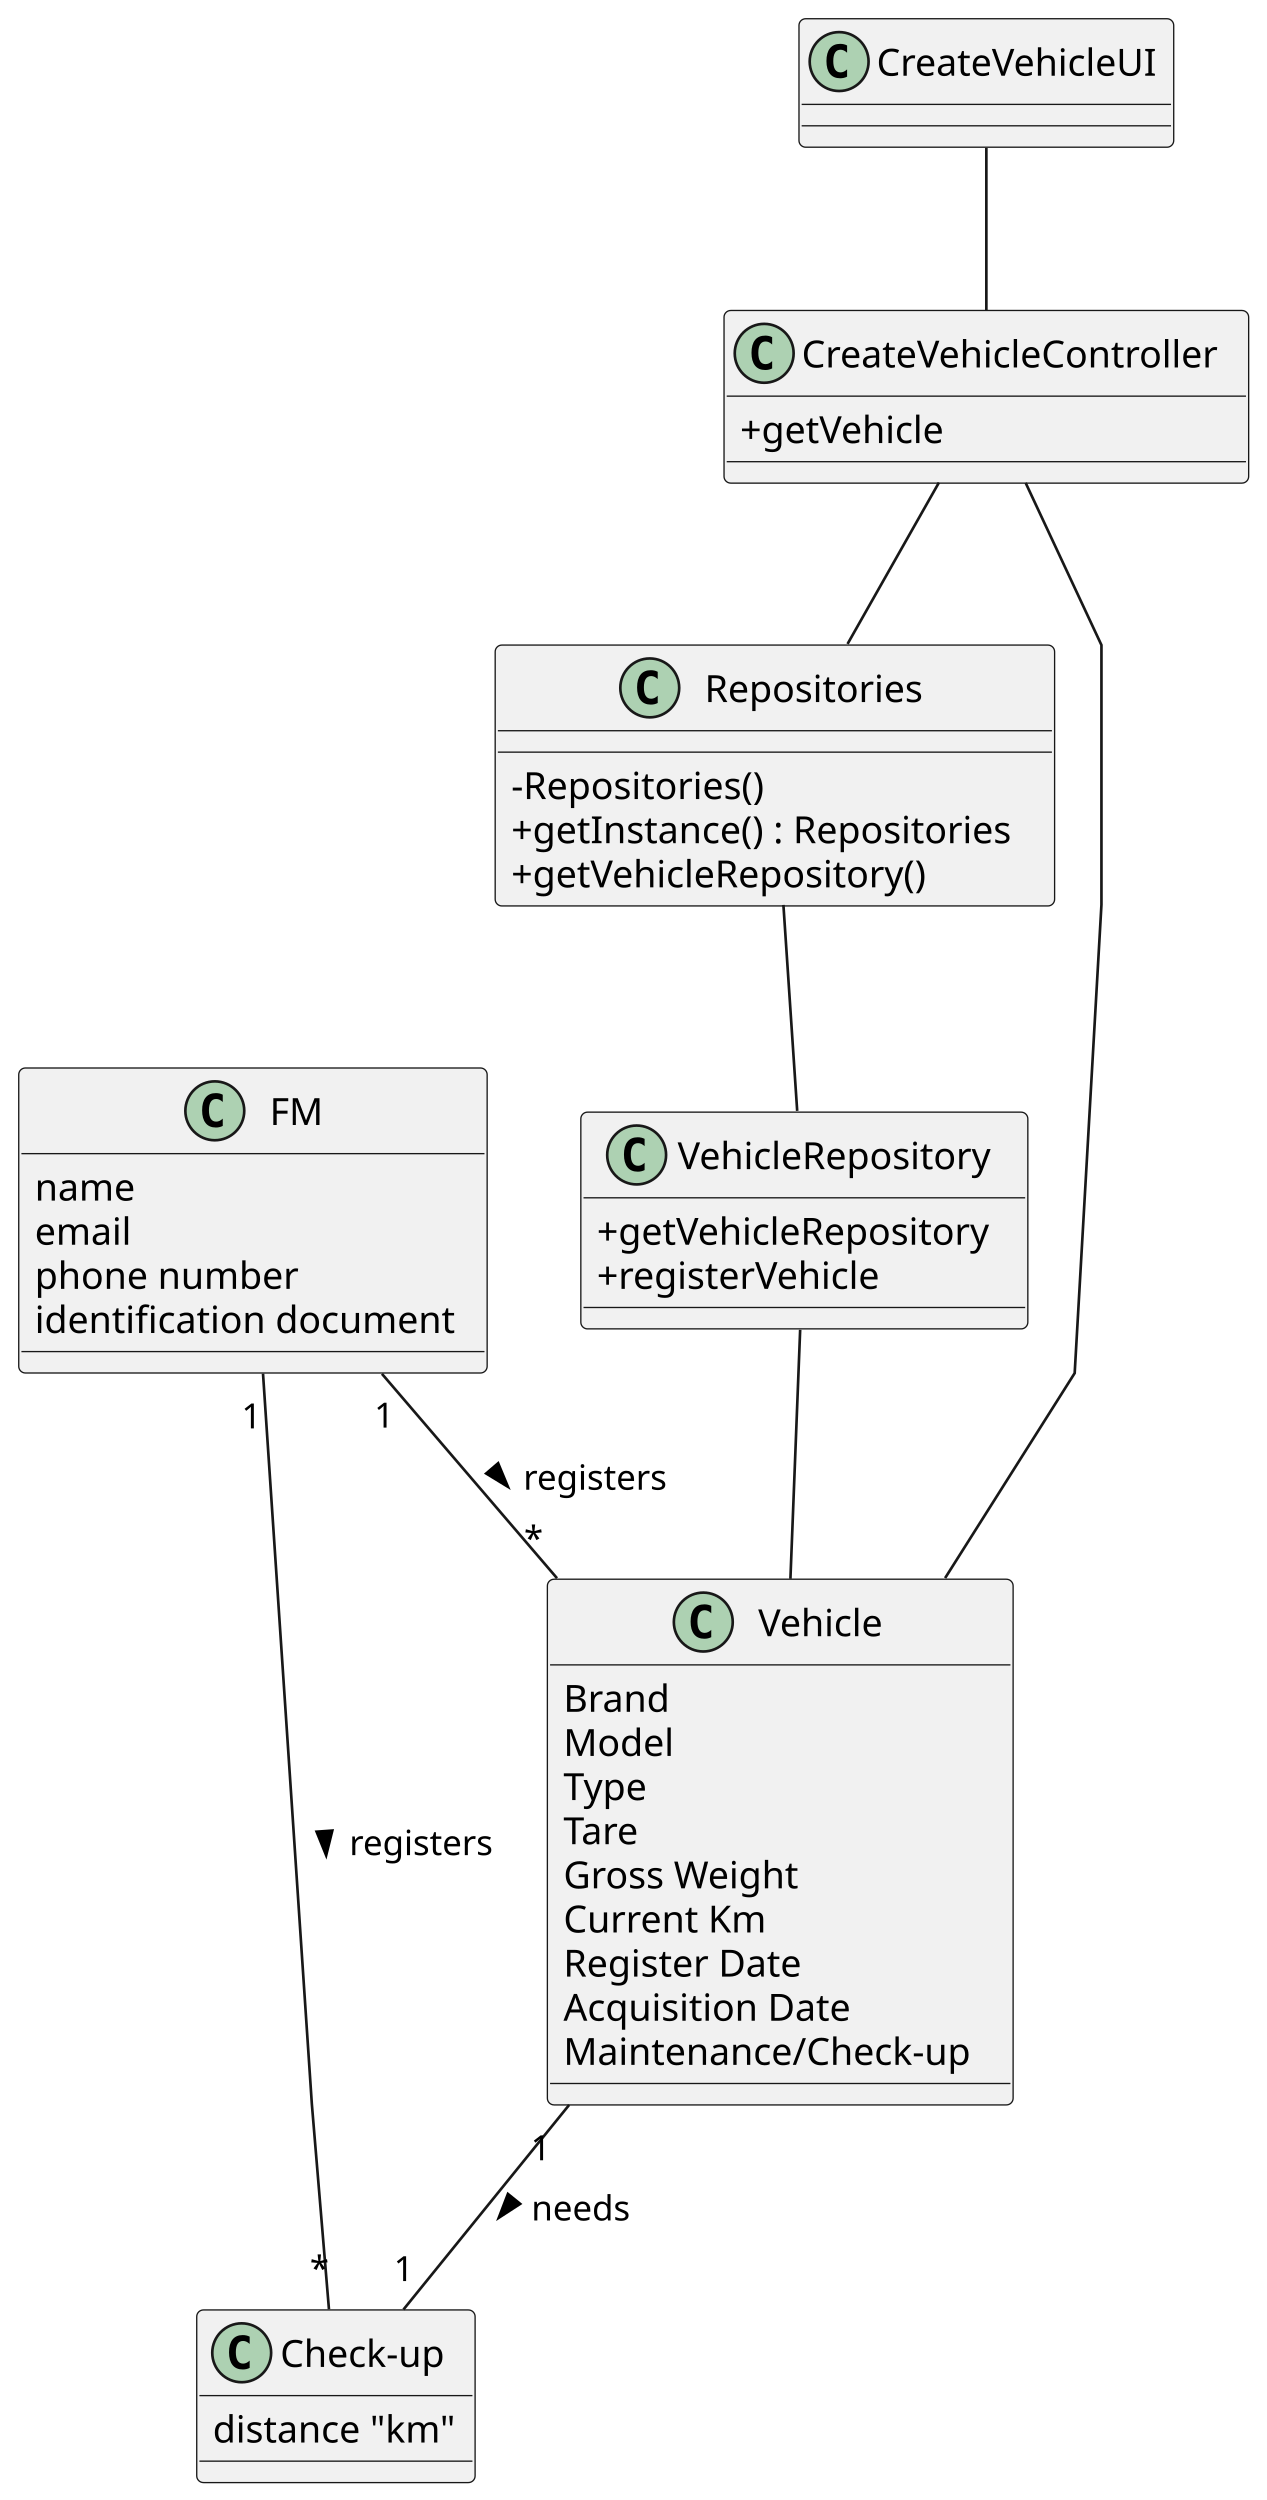
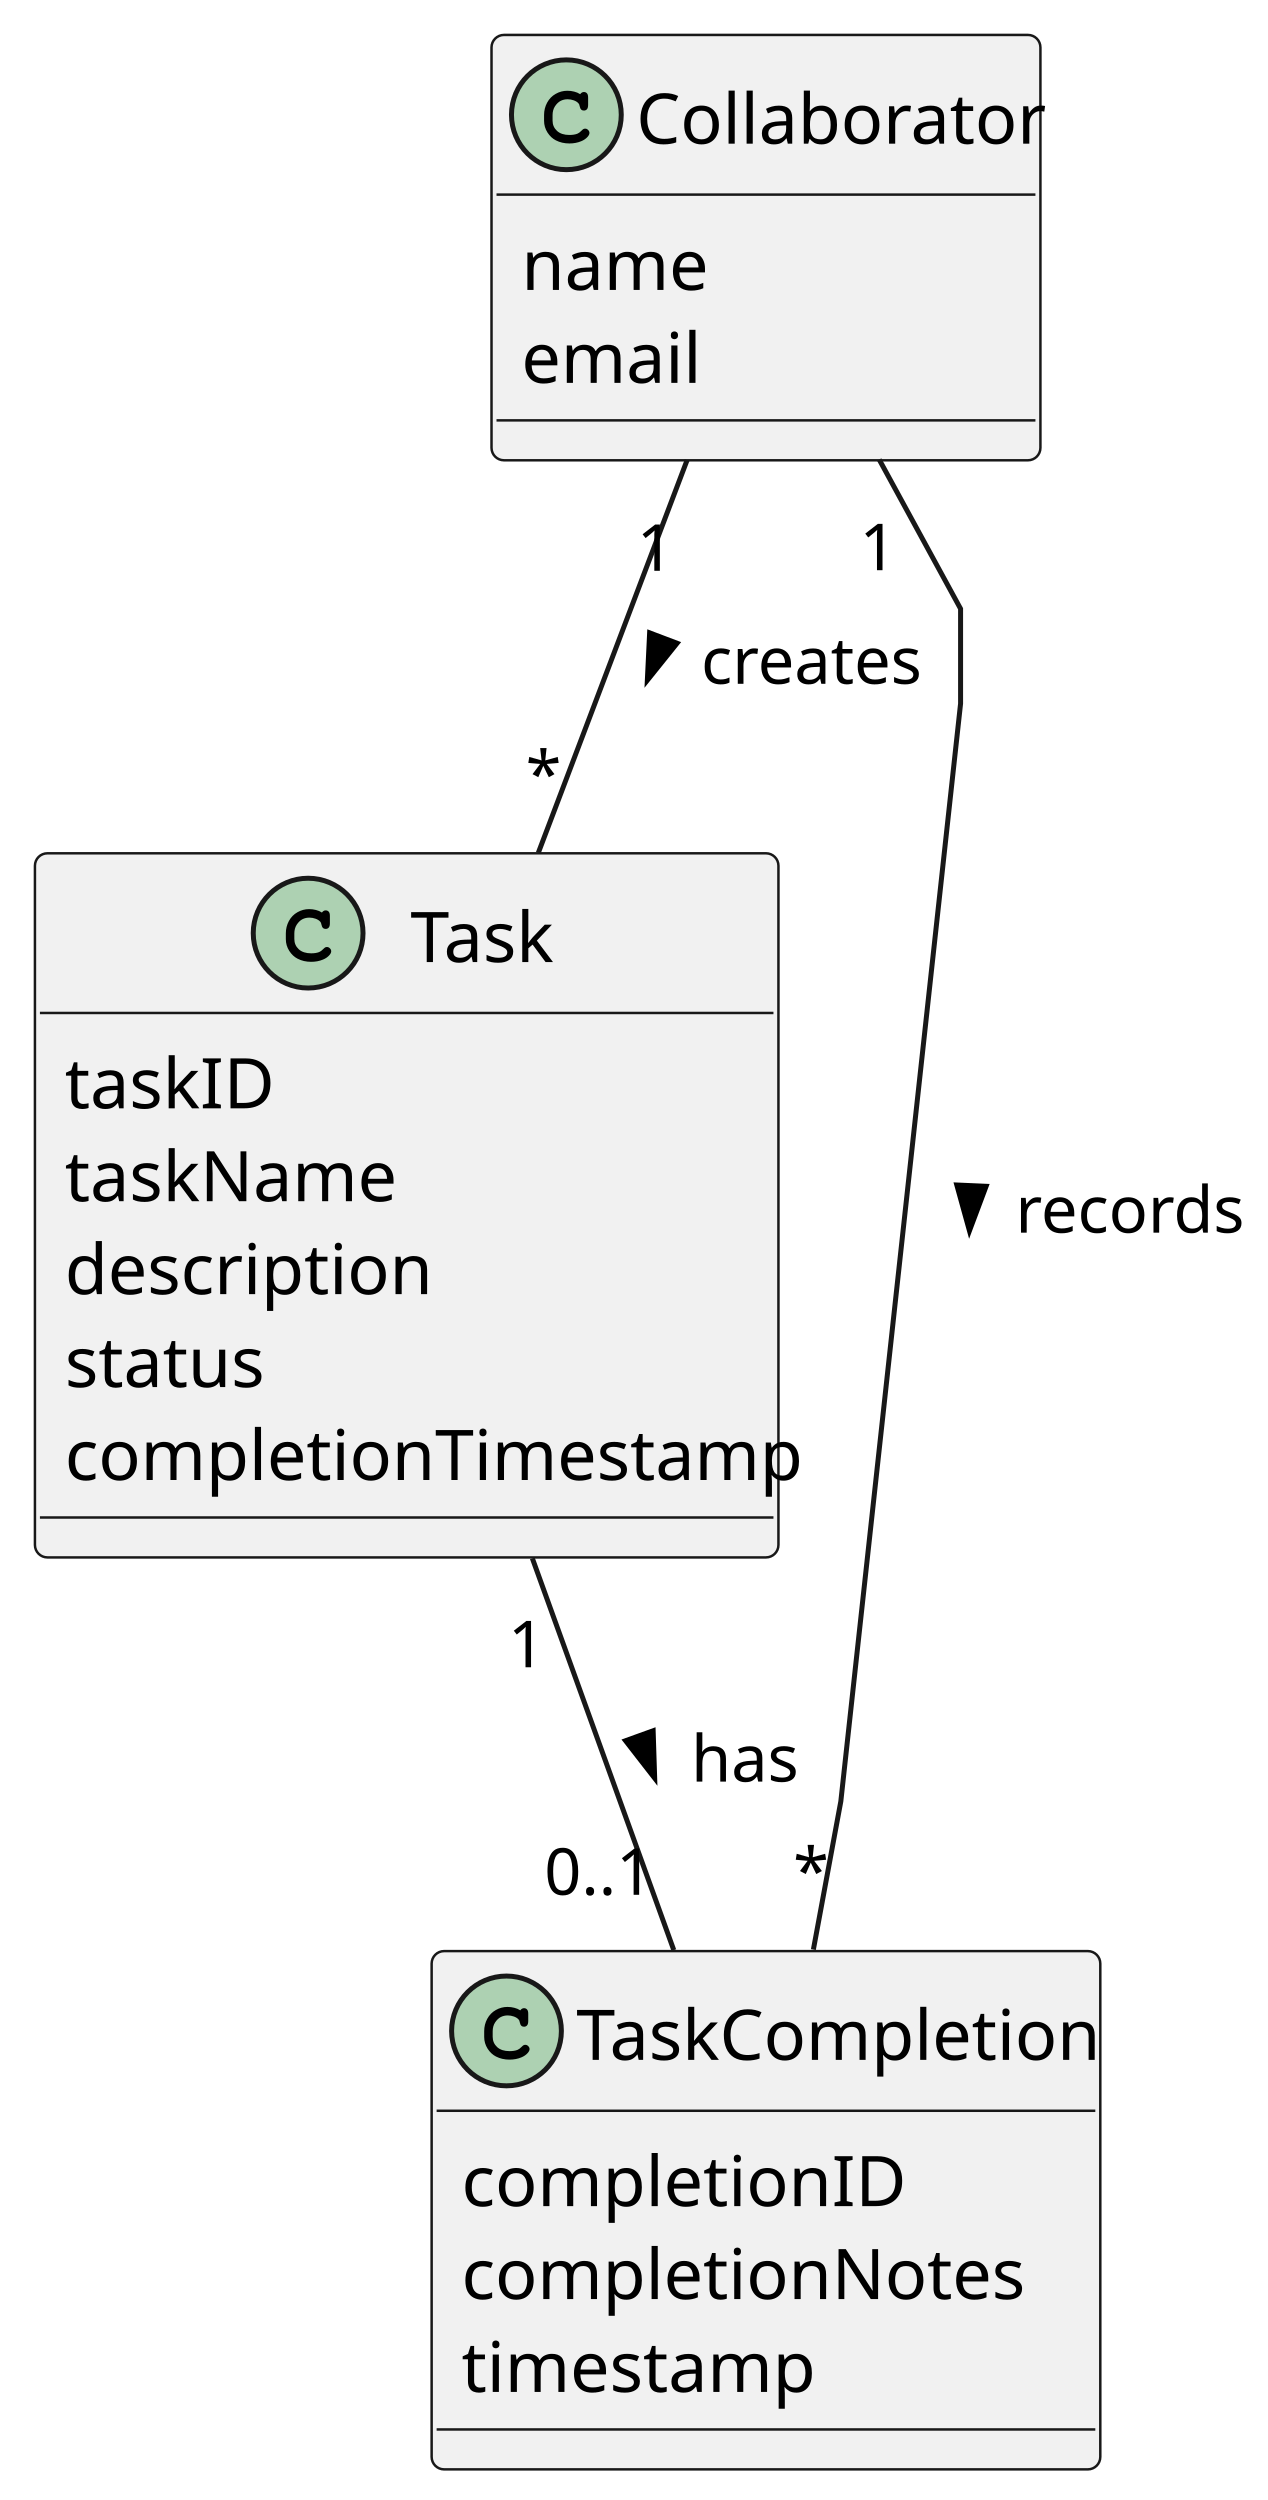
- <svg xmlns="http://www.w3.org/2000/svg" contentStyleType="text/css" height="934px" preserveAspectRatio="none" style="width:473px;height:934px;background:#FFFFFF;" version="1.1" viewBox="0 0 473 934" width="473px" zoomAndPan="magnify">
+ <svg xmlns="http://www.w3.org/2000/svg" contentStyleType="text/css" height="501px" preserveAspectRatio="none" style="width:254px;height:501px;background:#FFFFFF;" version="1.1" viewBox="0 0 254 501" width="254px" zoomAndPan="magnify">
  <defs />
  <g>
-     <g id="elem_VehicleRepository">
-       <rect codeLine="12" fill="#F1F1F1" height="80.977" id="VehicleRepository" rx="2.5" ry="2.5" style="stroke:#181818;stroke-width:0.5;" width="167" x="217" y="415.5" />
-       <ellipse cx="237.85" cy="431.5" fill="#ADD1B2" rx="11" ry="11" style="stroke:#181818;stroke-width:1.0;" />
-       <path d="M240.823,437.143 Q240.242,437.442 239.603,437.591 Q238.964,437.741 238.258,437.741 Q235.751,437.741 234.431,436.089 Q233.112,434.437 233.112,431.316 Q233.112,428.187 234.431,426.535 Q235.751,424.883 238.258,424.883 Q238.964,424.883 239.611,425.032 Q240.259,425.182 240.823,425.481 L240.823,428.203 Q240.192,427.622 239.599,427.352 Q239.005,427.082 238.374,427.082 Q237.03,427.082 236.345,428.149 Q235.66,429.216 235.66,431.316 Q235.66,433.408 236.345,434.474 Q237.03,435.541 238.374,435.541 Q239.005,435.541 239.599,435.271 Q240.192,435.002 240.823,434.42 Z " fill="#000000" />
-       <text fill="#000000" font-family="sans-serif" font-size="14" lengthAdjust="spacing" textLength="122" x="253.15" y="436.791">VehicleRepository</text>
-       <line style="stroke:#181818;stroke-width:0.5;" x1="218" x2="383" y1="447.5" y2="447.5" />
-       <text fill="#000000" font-family="sans-serif" font-size="14" lengthAdjust="spacing" textLength="155" x="223" y="465.035">+getVehicleRepository</text>
-       <text fill="#000000" font-family="sans-serif" font-size="14" lengthAdjust="spacing" textLength="113" x="223" y="481.523">+registerVehicle</text>
-       <line style="stroke:#181818;stroke-width:0.5;" x1="218" x2="383" y1="488.477" y2="488.477" />
+     <g id="elem_Collaborator">
+       <rect codeLine="13" fill="#F1F1F1" height="85.242" id="Collaborator" rx="2.5" ry="2.5" style="stroke:#181818;stroke-width:0.5;" width="110" x="98.5" y="7" />
+       <ellipse cx="113.5" cy="23" fill="#ADD1B2" rx="11" ry="11" style="stroke:#181818;stroke-width:1.0;" />
+       <path d="M116.266,18.875 Q116.422,18.656 116.609,18.547 Q116.797,18.438 117.016,18.438 Q117.391,18.438 117.625,18.703 Q117.859,18.953 117.859,19.562 L117.859,21.016 Q117.859,21.625 117.625,21.891 Q117.391,22.156 117.016,22.156 Q116.672,22.156 116.469,21.953 Q116.266,21.766 116.156,21.25 Q116.109,20.891 115.922,20.703 Q115.594,20.328 114.984,20.109 Q114.375,19.891 113.75,19.891 Q112.984,19.891 112.344,20.219 Q111.719,20.547 111.219,21.297 Q110.734,22.047 110.734,23.078 L110.734,24.172 Q110.734,25.406 111.625,26.234 Q112.516,27.047 114.109,27.047 Q115.047,27.047 115.703,26.797 Q116.094,26.641 116.516,26.203 Q116.781,25.938 116.922,25.859 Q117.078,25.781 117.281,25.781 Q117.609,25.781 117.859,26.047 Q118.125,26.297 118.125,26.641 Q118.125,26.984 117.781,27.391 Q117.281,27.969 116.484,28.297 Q115.406,28.75 114.109,28.75 Q112.594,28.75 111.391,28.125 Q110.406,27.625 109.719,26.562 Q109.031,25.484 109.031,24.203 L109.031,23.047 Q109.031,21.719 109.641,20.578 Q110.266,19.422 111.359,18.812 Q112.453,18.188 113.688,18.188 Q114.422,18.188 115.062,18.359 Q115.719,18.516 116.266,18.875 Z " fill="#000000" />
+       <text fill="#000000" font-family="sans-serif" font-size="14" lengthAdjust="spacing" textLength="78" x="127.5" y="28.797">Collaborator</text>
+       <line style="stroke:#181818;stroke-width:0.5;" x1="99.5" x2="207.5" y1="39" y2="39" />
+       <text fill="#000000" font-family="sans-serif" font-size="14" lengthAdjust="spacing" textLength="35" x="104.5" y="58.107">name</text>
+       <text fill="#000000" font-family="sans-serif" font-size="14" lengthAdjust="spacing" textLength="33" x="104.5" y="76.728">email</text>
+       <line style="stroke:#181818;stroke-width:0.5;" x1="99.5" x2="207.5" y1="84.242" y2="84.242" />
    </g>
-     <g id="elem_CreateVehicleUI">
-       <rect codeLine="17" fill="#F1F1F1" height="48" id="CreateVehicleUI" rx="2.5" ry="2.5" style="stroke:#181818;stroke-width:0.5;" width="140" x="298.5" y="7" />
-       <ellipse cx="313.5" cy="23" fill="#ADD1B2" rx="11" ry="11" style="stroke:#181818;stroke-width:1.0;" />
-       <path d="M316.473,28.643 Q315.892,28.942 315.253,29.091 Q314.614,29.241 313.908,29.241 Q311.401,29.241 310.082,27.589 Q308.762,25.937 308.762,22.816 Q308.762,19.686 310.082,18.035 Q311.401,16.383 313.908,16.383 Q314.614,16.383 315.261,16.532 Q315.909,16.682 316.473,16.98 L316.473,19.703 Q315.842,19.122 315.249,18.852 Q314.655,18.582 314.024,18.582 Q312.68,18.582 311.995,19.649 Q311.31,20.716 311.31,22.816 Q311.31,24.908 311.995,25.974 Q312.68,27.041 314.024,27.041 Q314.655,27.041 315.249,26.771 Q315.842,26.502 316.473,25.92 Z " fill="#000000" />
-       <text fill="#000000" font-family="sans-serif" font-size="14" lengthAdjust="spacing" textLength="108" x="327.5" y="28.291">CreateVehicleUI</text>
-       <line style="stroke:#181818;stroke-width:0.5;" x1="299.5" x2="437.5" y1="39" y2="39" />
-       <line style="stroke:#181818;stroke-width:0.5;" x1="299.5" x2="437.5" y1="47" y2="47" />
+     <g id="elem_Task">
+       <rect codeLine="18" fill="#F1F1F1" height="141.106" id="Task" rx="2.5" ry="2.5" style="stroke:#181818;stroke-width:0.5;" width="149" x="7" y="171" />
+       <ellipse cx="61.75" cy="187" fill="#ADD1B2" rx="11" ry="11" style="stroke:#181818;stroke-width:1.0;" />
+       <path d="M64.516,182.875 Q64.672,182.656 64.859,182.547 Q65.047,182.438 65.266,182.438 Q65.641,182.438 65.875,182.703 Q66.109,182.953 66.109,183.562 L66.109,185.016 Q66.109,185.625 65.875,185.891 Q65.641,186.156 65.266,186.156 Q64.922,186.156 64.719,185.953 Q64.516,185.766 64.406,185.25 Q64.359,184.891 64.172,184.703 Q63.844,184.328 63.234,184.109 Q62.625,183.891 62,183.891 Q61.234,183.891 60.594,184.219 Q59.969,184.547 59.469,185.297 Q58.984,186.047 58.984,187.078 L58.984,188.172 Q58.984,189.406 59.875,190.234 Q60.766,191.047 62.359,191.047 Q63.297,191.047 63.953,190.797 Q64.344,190.641 64.766,190.203 Q65.031,189.938 65.172,189.859 Q65.328,189.781 65.531,189.781 Q65.859,189.781 66.109,190.047 Q66.375,190.297 66.375,190.641 Q66.375,190.984 66.031,191.391 Q65.531,191.969 64.734,192.297 Q63.656,192.75 62.359,192.75 Q60.844,192.75 59.641,192.125 Q58.656,191.625 57.969,190.562 Q57.281,189.484 57.281,188.203 L57.281,187.047 Q57.281,185.719 57.891,184.578 Q58.516,183.422 59.609,182.812 Q60.703,182.188 61.938,182.188 Q62.672,182.188 63.312,182.359 Q63.969,182.516 64.516,182.875 Z " fill="#000000" />
+       <text fill="#000000" font-family="sans-serif" font-size="14" lengthAdjust="spacing" textLength="31" x="82.25" y="192.797">Task</text>
+       <line style="stroke:#181818;stroke-width:0.5;" x1="8" x2="155" y1="203" y2="203" />
+       <text fill="#000000" font-family="sans-serif" font-size="14" lengthAdjust="spacing" textLength="39" x="13" y="222.107">taskID</text>
+       <text fill="#000000" font-family="sans-serif" font-size="14" lengthAdjust="spacing" textLength="62" x="13" y="240.728">taskName</text>
+       <text fill="#000000" font-family="sans-serif" font-size="14" lengthAdjust="spacing" textLength="69" x="13" y="259.35">description</text>
+       <text fill="#000000" font-family="sans-serif" font-size="14" lengthAdjust="spacing" textLength="38" x="13" y="277.971">status</text>
+       <text fill="#000000" font-family="sans-serif" font-size="14" lengthAdjust="spacing" textLength="137" x="13" y="296.592">completionTimestamp</text>
+       <line style="stroke:#181818;stroke-width:0.5;" x1="8" x2="155" y1="304.106" y2="304.106" />
    </g>
-     <g id="elem_Repositories">
-       <rect codeLine="21" fill="#F1F1F1" height="97.465" id="Repositories" rx="2.5" ry="2.5" style="stroke:#181818;stroke-width:0.5;" width="209" x="185" y="241" />
-       <ellipse cx="242.75" cy="257" fill="#ADD1B2" rx="11" ry="11" style="stroke:#181818;stroke-width:1.0;" />
-       <path d="M245.723,262.643 Q245.142,262.942 244.503,263.091 Q243.864,263.241 243.158,263.241 Q240.651,263.241 239.332,261.589 Q238.012,259.937 238.012,256.816 Q238.012,253.686 239.332,252.035 Q240.651,250.383 243.158,250.383 Q243.864,250.383 244.511,250.532 Q245.159,250.682 245.723,250.981 L245.723,253.703 Q245.092,253.122 244.499,252.852 Q243.905,252.583 243.274,252.583 Q241.93,252.583 241.245,253.649 Q240.56,254.716 240.56,256.816 Q240.56,258.908 241.245,259.974 Q241.93,261.041 243.274,261.041 Q243.905,261.041 244.499,260.771 Q245.092,260.502 245.723,259.92 Z " fill="#000000" />
-       <text fill="#000000" font-family="sans-serif" font-size="14" lengthAdjust="spacing" textLength="85" x="263.25" y="262.291">Repositories</text>
-       <line style="stroke:#181818;stroke-width:0.5;" x1="186" x2="393" y1="273" y2="273" />
-       <line style="stroke:#181818;stroke-width:0.5;" x1="186" x2="393" y1="281" y2="281" />
-       <text fill="#000000" font-family="sans-serif" font-size="14" lengthAdjust="spacing" textLength="103" x="191" y="298.535">-Repositories()</text>
-       <text fill="#000000" font-family="sans-serif" font-size="14" lengthAdjust="spacing" textLength="197" x="191" y="315.023">+getInstance() : Repositories</text>
-       <text fill="#000000" font-family="sans-serif" font-size="14" lengthAdjust="spacing" textLength="165" x="191" y="331.512">+getVehicleRepository()</text>
+     <g id="elem_TaskCompletion">
+       <rect codeLine="26" fill="#F1F1F1" height="103.863" id="TaskCompletion" rx="2.5" ry="2.5" style="stroke:#181818;stroke-width:0.5;" width="134" x="86.5" y="391" />
+       <ellipse cx="101.5" cy="407" fill="#ADD1B2" rx="11" ry="11" style="stroke:#181818;stroke-width:1.0;" />
+       <path d="M104.266,402.875 Q104.422,402.656 104.609,402.547 Q104.797,402.438 105.016,402.438 Q105.391,402.438 105.625,402.703 Q105.859,402.953 105.859,403.562 L105.859,405.016 Q105.859,405.625 105.625,405.891 Q105.391,406.156 105.016,406.156 Q104.672,406.156 104.469,405.953 Q104.266,405.766 104.156,405.25 Q104.109,404.891 103.922,404.703 Q103.594,404.328 102.984,404.109 Q102.375,403.891 101.75,403.891 Q100.984,403.891 100.344,404.219 Q99.719,404.547 99.219,405.297 Q98.734,406.047 98.734,407.078 L98.734,408.172 Q98.734,409.406 99.625,410.234 Q100.516,411.047 102.109,411.047 Q103.047,411.047 103.703,410.797 Q104.094,410.641 104.516,410.203 Q104.781,409.938 104.922,409.859 Q105.078,409.781 105.281,409.781 Q105.609,409.781 105.859,410.047 Q106.125,410.297 106.125,410.641 Q106.125,410.984 105.781,411.391 Q105.281,411.969 104.484,412.297 Q103.406,412.75 102.109,412.75 Q100.594,412.75 99.391,412.125 Q98.406,411.625 97.719,410.562 Q97.031,409.484 97.031,408.203 L97.031,407.047 Q97.031,405.719 97.641,404.578 Q98.266,403.422 99.359,402.812 Q100.453,402.188 101.688,402.188 Q102.422,402.188 103.062,402.359 Q103.719,402.516 104.266,402.875 Z " fill="#000000" />
+       <text fill="#000000" font-family="sans-serif" font-size="14" lengthAdjust="spacing" textLength="102" x="115.5" y="412.797">TaskCompletion</text>
+       <line style="stroke:#181818;stroke-width:0.5;" x1="87.5" x2="219.5" y1="423" y2="423" />
+       <text fill="#000000" font-family="sans-serif" font-size="14" lengthAdjust="spacing" textLength="81" x="92.5" y="442.107">completionID</text>
+       <text fill="#000000" font-family="sans-serif" font-size="14" lengthAdjust="spacing" textLength="104" x="92.5" y="460.728">completionNotes</text>
+       <text fill="#000000" font-family="sans-serif" font-size="14" lengthAdjust="spacing" textLength="64" x="92.5" y="479.35">timestamp</text>
+       <line style="stroke:#181818;stroke-width:0.5;" x1="87.5" x2="219.5" y1="486.863" y2="486.863" />
    </g>
-     <g id="elem_CreateVehicleController">
-       <rect codeLine="27" fill="#F1F1F1" height="64.488" id="CreateVehicleController" rx="2.5" ry="2.5" style="stroke:#181818;stroke-width:0.5;" width="196" x="270.5" y="116" />
-       <ellipse cx="285.5" cy="132" fill="#ADD1B2" rx="11" ry="11" style="stroke:#181818;stroke-width:1.0;" />
-       <path d="M288.473,137.643 Q287.892,137.942 287.253,138.091 Q286.614,138.241 285.908,138.241 Q283.401,138.241 282.082,136.589 Q280.762,134.937 280.762,131.816 Q280.762,128.686 282.082,127.035 Q283.401,125.383 285.908,125.383 Q286.614,125.383 287.261,125.532 Q287.909,125.682 288.473,125.981 L288.473,128.703 Q287.842,128.122 287.249,127.852 Q286.655,127.582 286.024,127.582 Q284.68,127.582 283.995,128.649 Q283.31,129.716 283.31,131.816 Q283.31,133.908 283.995,134.974 Q284.68,136.041 286.024,136.041 Q286.655,136.041 287.249,135.771 Q287.842,135.501 288.473,134.92 Z " fill="#000000" />
-       <text fill="#000000" font-family="sans-serif" font-size="14" lengthAdjust="spacing" textLength="164" x="299.5" y="137.291">CreateVehicleController</text>
-       <line style="stroke:#181818;stroke-width:0.5;" x1="271.5" x2="465.5" y1="148" y2="148" />
-       <text fill="#000000" font-family="sans-serif" font-size="14" lengthAdjust="spacing" textLength="82" x="276.5" y="165.535">+getVehicle</text>
-       <line style="stroke:#181818;stroke-width:0.5;" x1="271.5" x2="465.5" y1="172.488" y2="172.488" />
+     <g id="link_Collaborator_Task">
+       <path codeLine="32" d="M137.7,92.2 C128.96,115.25 117.88,144.48 107.88,170.9 " fill="none" id="Collaborator-Task" style="stroke:#181818;stroke-width:1.0;" />
+       <polygon fill="#000000" points="129.728,136.321,135.681,128.904,130.185,126.822,129.728,136.321" style="stroke:#000000;stroke-width:1.0;" />
+       <text fill="#000000" font-family="sans-serif" font-size="13" lengthAdjust="spacing" textLength="43" x="140.5" y="137.028">creates</text>
+       <text fill="#000000" font-family="sans-serif" font-size="13" lengthAdjust="spacing" textLength="7" x="127.624" y="114.392">1</text>
+       <text fill="#000000" font-family="sans-serif" font-size="13" lengthAdjust="spacing" textLength="5" x="105.343" y="159.781">*</text>
    </g>
-     <g id="elem_FM">
-       <rect codeLine="32" fill="#F1F1F1" height="113.953" id="FM" rx="2.5" ry="2.5" style="stroke:#181818;stroke-width:0.5;" width="175" x="7" y="399" />
-       <ellipse cx="80.25" cy="415" fill="#ADD1B2" rx="11" ry="11" style="stroke:#181818;stroke-width:1.0;" />
-       <path d="M83.223,420.643 Q82.642,420.942 82.003,421.091 Q81.364,421.241 80.658,421.241 Q78.151,421.241 76.832,419.589 Q75.512,417.937 75.512,414.816 Q75.512,411.687 76.832,410.035 Q78.151,408.383 80.658,408.383 Q81.364,408.383 82.011,408.532 Q82.659,408.682 83.223,408.981 L83.223,411.703 Q82.592,411.122 81.999,410.852 Q81.405,410.582 80.774,410.582 Q79.43,410.582 78.745,411.649 Q78.06,412.716 78.06,414.816 Q78.06,416.908 78.745,417.974 Q79.43,419.041 80.774,419.041 Q81.405,419.041 81.999,418.771 Q82.592,418.502 83.223,417.92 Z " fill="#000000" />
-       <text fill="#000000" font-family="sans-serif" font-size="14" lengthAdjust="spacing" textLength="20" x="100.75" y="420.291">FM</text>
-       <line style="stroke:#181818;stroke-width:0.5;" x1="8" x2="181" y1="431" y2="431" />
-       <text fill="#000000" font-family="sans-serif" font-size="14" lengthAdjust="spacing" textLength="38" x="13" y="448.535">name</text>
-       <text fill="#000000" font-family="sans-serif" font-size="14" lengthAdjust="spacing" textLength="37" x="13" y="465.023">email</text>
-       <text fill="#000000" font-family="sans-serif" font-size="14" lengthAdjust="spacing" textLength="102" x="13" y="481.512">phone number</text>
-       <text fill="#000000" font-family="sans-serif" font-size="14" lengthAdjust="spacing" textLength="163" x="13" y="498">identification document</text>
-       <line style="stroke:#181818;stroke-width:0.5;" x1="8" x2="181" y1="504.953" y2="504.953" />
+     <g id="link_Task_TaskCompletion">
+       <path codeLine="33" d="M106.68,312.28 C116.01,338.12 126.4,366.92 135.03,390.81 " fill="none" id="Task-TaskCompletion" style="stroke:#181818;stroke-width:1.0;" />
+       <polygon fill="#000000" points="131.198,356.348,130.891,346.843,125.362,348.839,131.198,356.348" style="stroke:#000000;stroke-width:1.0;" />
+       <text fill="#000000" font-family="sans-serif" font-size="13" lengthAdjust="spacing" textLength="21" x="138.5" y="357.028">has</text>
+       <text fill="#000000" font-family="sans-serif" font-size="13" lengthAdjust="spacing" textLength="7" x="101.814" y="334.122">1</text>
+       <text fill="#000000" font-family="sans-serif" font-size="13" lengthAdjust="spacing" textLength="22" x="109.07" y="379.712">0..1</text>
    </g>
-     <g id="elem_Vehicle">
-       <rect codeLine="40" fill="#F1F1F1" height="196.394" id="Vehicle" rx="2.5" ry="2.5" style="stroke:#181818;stroke-width:0.5;" width="174" x="204.5" y="590" />
-       <ellipse cx="262.75" cy="606" fill="#ADD1B2" rx="11" ry="11" style="stroke:#181818;stroke-width:1.0;" />
-       <path d="M265.723,611.643 Q265.142,611.942 264.503,612.091 Q263.864,612.241 263.158,612.241 Q260.651,612.241 259.332,610.589 Q258.012,608.937 258.012,605.816 Q258.012,602.687 259.332,601.035 Q260.651,599.383 263.158,599.383 Q263.864,599.383 264.511,599.532 Q265.159,599.682 265.723,599.981 L265.723,602.703 Q265.092,602.122 264.499,601.852 Q263.905,601.582 263.274,601.582 Q261.93,601.582 261.245,602.649 Q260.56,603.716 260.56,605.816 Q260.56,607.908 261.245,608.974 Q261.93,610.041 263.274,610.041 Q263.905,610.041 264.499,609.771 Q265.092,609.501 265.723,608.92 Z " fill="#000000" />
-       <text fill="#000000" font-family="sans-serif" font-size="14" lengthAdjust="spacing" textLength="49" x="283.25" y="611.291">Vehicle</text>
-       <line style="stroke:#181818;stroke-width:0.5;" x1="205.5" x2="377.5" y1="622" y2="622" />
-       <text fill="#000000" font-family="sans-serif" font-size="14" lengthAdjust="spacing" textLength="40" x="210.5" y="639.535">Brand</text>
-       <text fill="#000000" font-family="sans-serif" font-size="14" lengthAdjust="spacing" textLength="42" x="210.5" y="656.023">Model</text>
-       <text fill="#000000" font-family="sans-serif" font-size="14" lengthAdjust="spacing" textLength="33" x="210.5" y="672.512">Type</text>
-       <text fill="#000000" font-family="sans-serif" font-size="14" lengthAdjust="spacing" textLength="31" x="210.5" y="689">Tare</text>
-       <text fill="#000000" font-family="sans-serif" font-size="14" lengthAdjust="spacing" textLength="90" x="210.5" y="705.488">Gross Weight</text>
-       <text fill="#000000" font-family="sans-serif" font-size="14" lengthAdjust="spacing" textLength="79" x="210.5" y="721.977">Current Km</text>
-       <text fill="#000000" font-family="sans-serif" font-size="14" lengthAdjust="spacing" textLength="91" x="210.5" y="738.465">Register Date</text>
-       <text fill="#000000" font-family="sans-serif" font-size="14" lengthAdjust="spacing" textLength="112" x="210.5" y="754.953">Acquisition Date</text>
-       <text fill="#000000" font-family="sans-serif" font-size="14" lengthAdjust="spacing" textLength="162" x="210.5" y="771.441">Maintenance/Check-up</text>
-       <line style="stroke:#181818;stroke-width:0.5;" x1="205.5" x2="377.5" y1="778.394" y2="778.394" />
-     </g>
-     <g id="elem_Check-up">
-       <rect codeLine="52" fill="#F1F1F1" height="64.488" id="Check-up" rx="2.5" ry="2.5" style="stroke:#181818;stroke-width:0.5;" width="104" x="73.5" y="863" />
-       <ellipse cx="90.3" cy="879" fill="#ADD1B2" rx="11" ry="11" style="stroke:#181818;stroke-width:1.0;" />
-       <path d="M93.273,884.643 Q92.692,884.942 92.053,885.091 Q91.414,885.241 90.708,885.241 Q88.201,885.241 86.882,883.589 Q85.562,881.937 85.562,878.816 Q85.562,875.687 86.882,874.035 Q88.201,872.383 90.708,872.383 Q91.414,872.383 92.061,872.532 Q92.709,872.682 93.273,872.981 L93.273,875.703 Q92.642,875.122 92.049,874.852 Q91.455,874.582 90.824,874.582 Q89.48,874.582 88.795,875.649 Q88.11,876.716 88.11,878.816 Q88.11,880.908 88.795,881.974 Q89.48,883.041 90.824,883.041 Q91.455,883.041 92.049,882.771 Q92.642,882.501 93.273,881.92 Z " fill="#000000" />
-       <text fill="#000000" font-family="sans-serif" font-size="14" lengthAdjust="spacing" textLength="68" x="104.7" y="884.291">Check-up</text>
-       <line style="stroke:#181818;stroke-width:0.5;" x1="74.5" x2="176.5" y1="895" y2="895" />
-       <text fill="#000000" font-family="sans-serif" font-size="14" lengthAdjust="spacing" textLength="92" x="79.5" y="912.535">distance "km"</text>
-       <line style="stroke:#181818;stroke-width:0.5;" x1="74.5" x2="176.5" y1="919.488" y2="919.488" />
-     </g>
-     <g id="link_CreateVehicleUI_CreateVehicleController">
-       <path codeLine="56" d="M368.5,55.27 C368.5,72.73 368.5,96.81 368.5,115.91 " fill="none" id="CreateVehicleUI-CreateVehicleController" style="stroke:#181818;stroke-width:1.0;" />
-     </g>
-     <g id="link_Repositories_VehicleRepository">
-       <path codeLine="57" d="M292.68,338.08 C294.31,362.47 296.28,391.83 297.83,415.03 " fill="none" id="Repositories-VehicleRepository" style="stroke:#181818;stroke-width:1.0;" />
-     </g>
-     <g id="link_CreateVehicleController_Repositories">
-       <path codeLine="58" d="M350.77,180.31 C340.72,198.06 327.93,220.64 316.64,240.58 " fill="none" id="CreateVehicleController-Repositories" style="stroke:#181818;stroke-width:1.0;" />
-     </g>
-     <g id="link_VehicleRepository_Vehicle">
-       <path codeLine="59" d="M298.94,496.8 C297.94,522.51 296.58,557.16 295.3,589.84 " fill="none" id="VehicleRepository-Vehicle" style="stroke:#181818;stroke-width:1.0;" />
-     </g>
-     <g id="link_CreateVehicleController_Vehicle">
-       <path codeLine="60" d="M383.18,180.4 C395.63,207.06 411.5,241 411.5,241 C411.5,241 411.5,338 411.5,338 C411.5,338 401.5,513 401.5,513 C401.5,513 378.23,549.81 353.09,589.57 " fill="none" id="CreateVehicleController-Vehicle" style="stroke:#181818;stroke-width:1.0;" />
-     </g>
-     <g id="link_FM_Vehicle">
-       <path codeLine="61" d="M142.69,513.26 C162.4,536.27 185.78,563.57 208.1,589.62 " fill="none" id="FM-Vehicle" style="stroke:#181818;stroke-width:1.0;" />
-       <polygon fill="#000000" points="189.753,555.453,186.101,546.671,181.637,550.495,189.753,555.453" style="stroke:#000000;stroke-width:1.0;" />
-       <text fill="#000000" font-family="sans-serif" font-size="13" lengthAdjust="spacing" textLength="55" x="195.5" y="556.568">registers</text>
-       <text fill="#000000" font-family="sans-serif" font-size="13" lengthAdjust="spacing" textLength="8" x="139.799" y="533.337">1</text>
-       <text fill="#000000" font-family="sans-serif" font-size="13" lengthAdjust="spacing" textLength="6" x="195.755" y="579.41">*</text>
-     </g>
-     <g id="link_FM_Check-up">
-       <path codeLine="62" d="M98.26,513.18 C104.54,607.15 116.5,786 116.5,786 C116.5,786 120.24,830.87 122.9,862.76 " fill="none" id="FM-Check-up" style="stroke:#181818;stroke-width:1.0;" />
-       <polygon fill="#000000" points="121.852,693.143,124.147,683.914,118.284,684.327,121.852,693.143" style="stroke:#000000;stroke-width:1.0;" />
-       <text fill="#000000" font-family="sans-serif" font-size="13" lengthAdjust="spacing" textLength="55" x="130.5" y="693.068">registers</text>
-       <text fill="#000000" font-family="sans-serif" font-size="13" lengthAdjust="spacing" textLength="8" x="90.231" y="533.653">1</text>
-       <text fill="#000000" font-family="sans-serif" font-size="13" lengthAdjust="spacing" textLength="6" x="115.745" y="852.114">*</text>
-     </g>
-     <g id="link_Vehicle_Check-up">
-       <path codeLine="63" d="M212.63,786.4 C190.21,814.08 167.39,842.27 150.73,862.84 " fill="none" id="Vehicle-Check-up" style="stroke:#181818;stroke-width:1.0;" />
-       <polygon fill="#000000" points="186.353,828.541,194.33,823.361,189.762,819.662,186.353,828.541" style="stroke:#000000;stroke-width:1.0;" />
-       <text fill="#000000" font-family="sans-serif" font-size="13" lengthAdjust="spacing" textLength="37" x="198.5" y="829.568">needs</text>
-       <text fill="#000000" font-family="sans-serif" font-size="13" lengthAdjust="spacing" textLength="8" x="198.285" y="807.073">1</text>
-       <text fill="#000000" font-family="sans-serif" font-size="13" lengthAdjust="spacing" textLength="8" x="147.109" y="852.21">1</text>
+     <g id="link_Collaborator_TaskCompletion">
+       <path codeLine="34" d="M176.19,92.09 C184.77,107.82 192.5,122 192.5,122 C192.5,122 192.5,141 192.5,141 C192.5,141 168.5,361 168.5,361 C168.5,361 165.98,374.63 163,390.7 " fill="none" id="Collaborator-TaskCompletion" style="stroke:#181818;stroke-width:1.0;" />
+       <polygon fill="#000000" points="194.279,246.641,197.615,237.734,191.742,237.475,194.279,246.641" style="stroke:#000000;stroke-width:1.0;" />
+       <text fill="#000000" font-family="sans-serif" font-size="13" lengthAdjust="spacing" textLength="43" x="203.5" y="247.028">records</text>
+       <text fill="#000000" font-family="sans-serif" font-size="13" lengthAdjust="spacing" textLength="7" x="172.248" y="114.265">1</text>
+       <text fill="#000000" font-family="sans-serif" font-size="13" lengthAdjust="spacing" textLength="5" x="158.941" y="379.587">*</text>
    </g>
  </g>
</svg>
